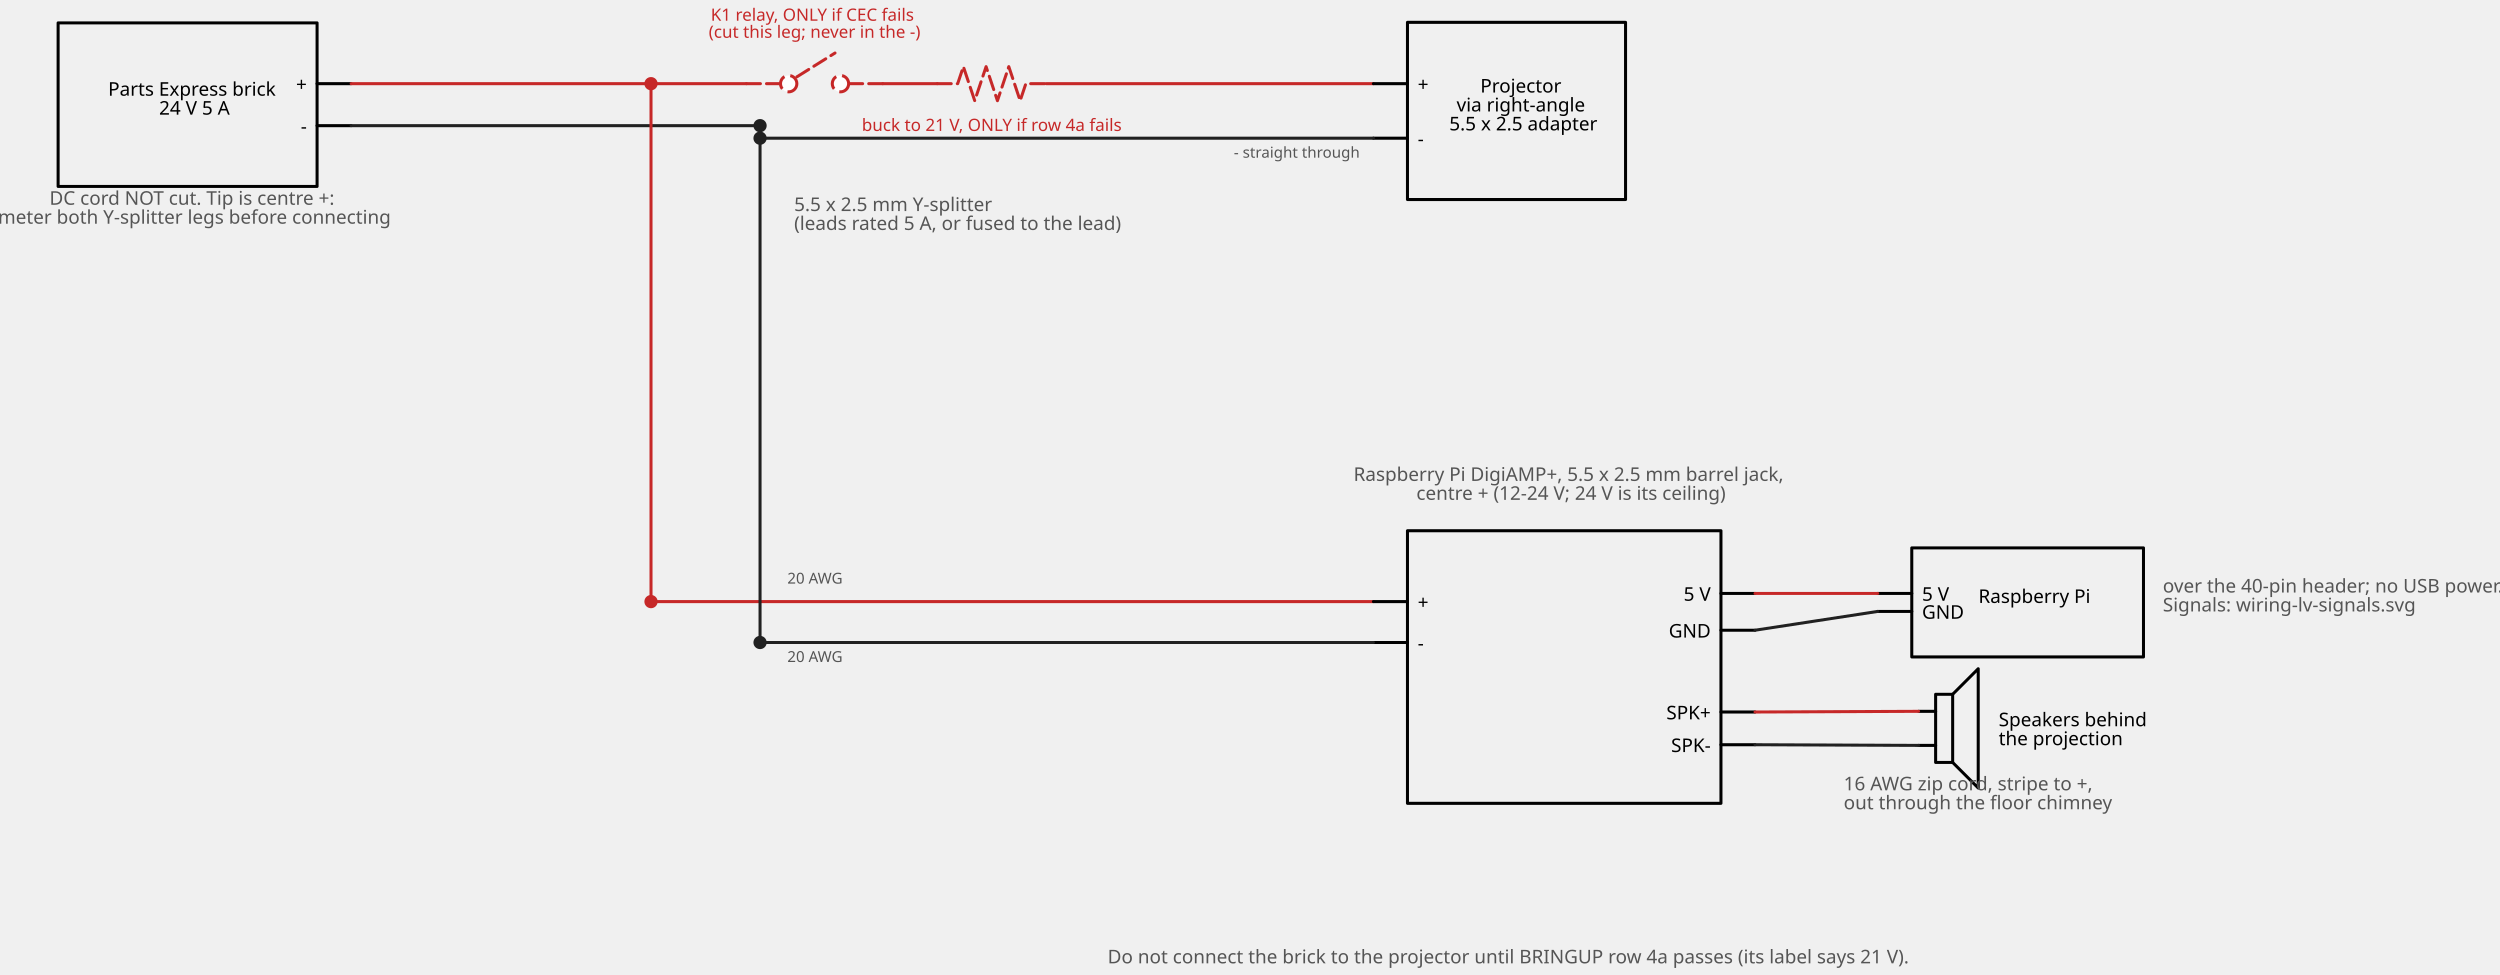
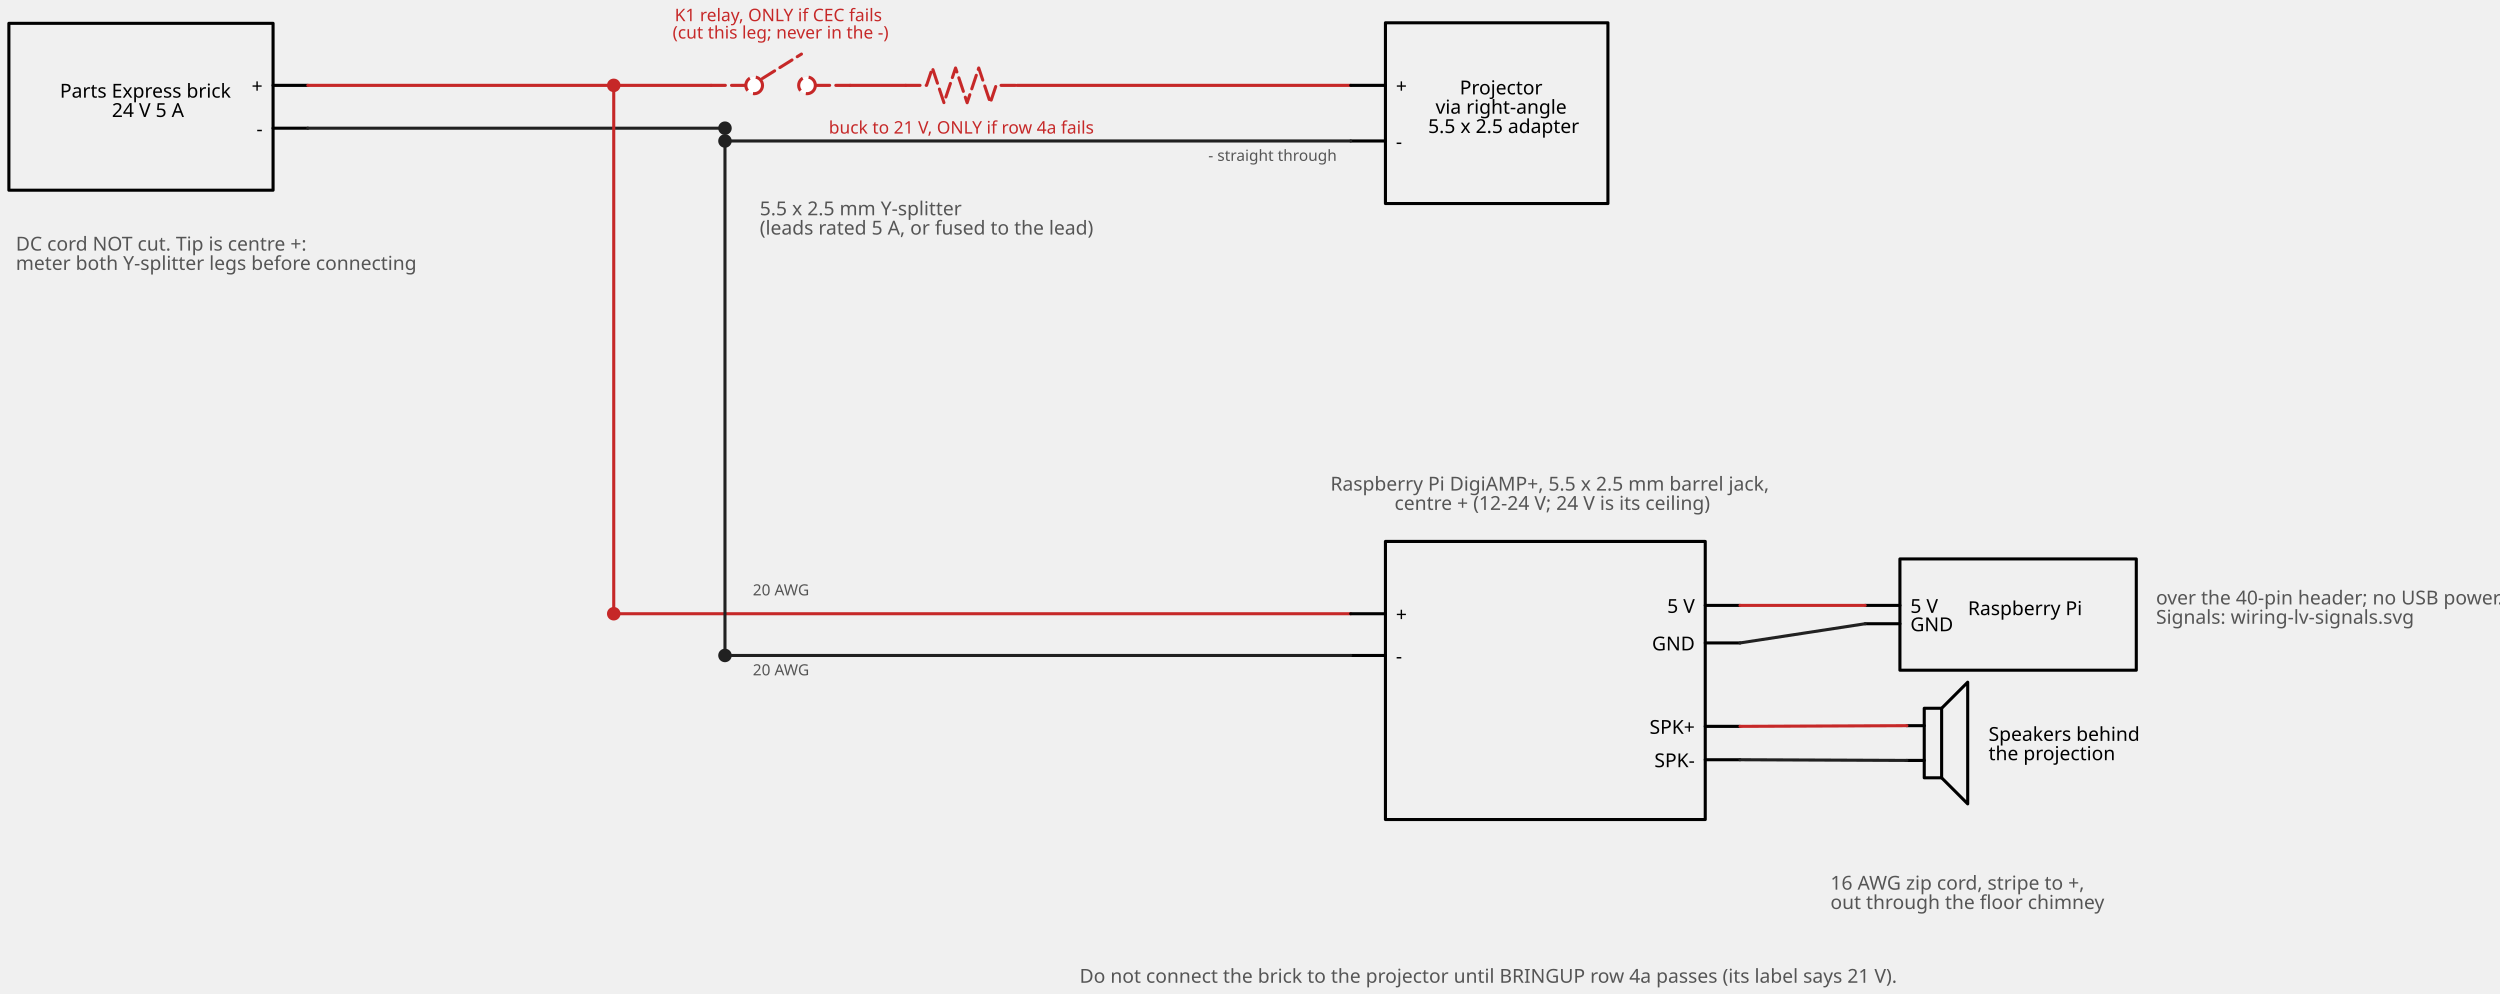
- <svg xmlns="http://www.w3.org/2000/svg" xml:lang="en" height="514.615pt" width="1320.633pt" viewBox="-185.5 -65.8 1320.633 514.615">
+ <svg xmlns="http://www.w3.org/2000/svg" xml:lang="en" height="514.615pt" width="1294.533pt" viewBox="-159.4 -65.8 1294.533 514.615">
  <polygon points="837,300.96 837,336.96 846,336.96 846,300.96 " style="stroke:black;fill:none;stroke-width:1.6;stroke-dasharray:-;stroke-linecap:round;stroke-linejoin:round;" />
  <polyline points="846,300.96 859.5,287.46 859.5,350.46 846,336.96 " style="stroke:black;fill:none;stroke-width:1.6;stroke-dasharray:-;stroke-linecap:round;stroke-linejoin:round;" />
  <path d="M -154.8,32.688 L -18,32.688 L -18,-53.712 L -154.8,-53.712 L -154.8,32.688" style="stroke:black;fill:none;stroke-width:1.6;stroke-dasharray:-;stroke-linecap:round;stroke-linejoin:round;" />
  <path d="M -18.0,-21.6 L 0,-21.6" style="stroke:black;fill:none;stroke-width:1.6;stroke-dasharray:-;stroke-linecap:round;stroke-linejoin:round;" />
  <path d="M -18.0,0.576 L 0,0.576" style="stroke:black;fill:none;stroke-width:1.6;stroke-dasharray:-;stroke-linecap:round;stroke-linejoin:round;" />
  <path d="M 0.0,-21.6 L 79.2,-21.6 L 158.4,-21.6" style="stroke:#c62828;fill:none;stroke-width:1.6;stroke-dasharray:-;stroke-linecap:round;stroke-linejoin:round;" />
  <path d="M 0.0,0.576 L 108,0.576 L 216,0.576" style="stroke:#212121;fill:none;stroke-width:1.6;stroke-dasharray:-;stroke-linecap:round;stroke-linejoin:round;" />
  <path d="M 158.4,-21.6 L 183.6,-21.6 L 208.8,-21.6" style="stroke:#c62828;fill:none;stroke-width:1.6;stroke-dasharray:-;stroke-linecap:round;stroke-linejoin:round;" />
  <path d="M 208.8,-21.6 L 226.8,-21.6 M 235.44,-25.2 L 255.6,-37.8 M 262.8,-21.6 L 280.8,-21.6" style="stroke:#c62828;fill:none;stroke-width:1.6;stroke-dasharray:7.4,3.2;stroke-linecap:round;stroke-linejoin:round;" />
  <path d="M 280.8,-21.6 L 295.2,-21.6 L 309.6,-21.6" style="stroke:#c62828;fill:none;stroke-width:1.6;stroke-dasharray:-;stroke-linecap:round;stroke-linejoin:round;" />
  <path d="M 309.6,-21.6 L 320.4,-21.6 L 323.4,-30.6 L 329.4,-12.6 L 335.4,-30.6 L 341.4,-12.6 L 347.4,-30.6 L 353.4,-12.6 L 356.4,-21.6 L 367.2,-21.6" style="stroke:#c62828;fill:none;stroke-width:1.6;stroke-dasharray:7.4,3.2;stroke-linecap:round;stroke-linejoin:round;" />
  <path d="M 367.2,-21.6 L 453.6,-21.6 L 540,-21.6" style="stroke:#c62828;fill:none;stroke-width:1.6;stroke-dasharray:-;stroke-linecap:round;stroke-linejoin:round;" />
  <path d="M 558.0,39.6 L 673.2,39.6 L 673.2,-54 L 558,-54 L 558,39.6" style="stroke:black;fill:none;stroke-width:1.6;stroke-dasharray:-;stroke-linecap:round;stroke-linejoin:round;" />
  <path d="M 558.0,-21.6 L 540,-21.6" style="stroke:black;fill:none;stroke-width:1.6;stroke-dasharray:-;stroke-linecap:round;stroke-linejoin:round;" />
  <path d="M 558.0,7.2 L 540,7.2" style="stroke:black;fill:none;stroke-width:1.6;stroke-dasharray:-;stroke-linecap:round;stroke-linejoin:round;" />
  <path d="M 216.0,7.2 L 378,7.2 L 540,7.2" style="stroke:#212121;fill:none;stroke-width:1.6;stroke-dasharray:-;stroke-linecap:round;stroke-linejoin:round;" />
  <path d="M 158.4,-21.6 L 158.4,115.2 L 158.4,252" style="stroke:#c62828;fill:none;stroke-width:1.6;stroke-dasharray:-;stroke-linecap:round;stroke-linejoin:round;" />
  <path d="M 158.4,252.0 L 349.2,252 L 540,252" style="stroke:#c62828;fill:none;stroke-width:1.6;stroke-dasharray:-;stroke-linecap:round;stroke-linejoin:round;" />
  <path d="M 558.0,358.56 L 723.6,358.56 L 723.6,214.56 L 558,214.56 L 558,358.56" style="stroke:black;fill:none;stroke-width:1.6;stroke-dasharray:-;stroke-linecap:round;stroke-linejoin:round;" />
  <path d="M 558.0,252.0 L 540,252" style="stroke:black;fill:none;stroke-width:1.6;stroke-dasharray:-;stroke-linecap:round;stroke-linejoin:round;" />
  <path d="M 558.0,273.6 L 540,273.6" style="stroke:black;fill:none;stroke-width:1.6;stroke-dasharray:-;stroke-linecap:round;stroke-linejoin:round;" />
  <path d="M 723.6,247.68 L 741.6,247.68" style="stroke:black;fill:none;stroke-width:1.6;stroke-dasharray:-;stroke-linecap:round;stroke-linejoin:round;" />
  <path d="M 723.6,267.12 L 741.6,267.12" style="stroke:black;fill:none;stroke-width:1.6;stroke-dasharray:-;stroke-linecap:round;stroke-linejoin:round;" />
  <path d="M 723.6,310.32 L 741.6,310.32" style="stroke:black;fill:none;stroke-width:1.6;stroke-dasharray:-;stroke-linecap:round;stroke-linejoin:round;" />
  <path d="M 723.6,327.6 L 741.6,327.6" style="stroke:black;fill:none;stroke-width:1.6;stroke-dasharray:-;stroke-linecap:round;stroke-linejoin:round;" />
  <path d="M 216.0,7.2 L 216,140.4 L 216,273.6" style="stroke:#212121;fill:none;stroke-width:1.6;stroke-dasharray:-;stroke-linecap:round;stroke-linejoin:round;" />
  <path d="M 216.0,273.6 L 378,273.6 L 540,273.6" style="stroke:#212121;fill:none;stroke-width:1.6;stroke-dasharray:-;stroke-linecap:round;stroke-linejoin:round;" />
  <path d="M 824.4,281.232 L 946.8,281.232 L 946.8,223.632 L 824.4,223.632 L 824.4,281.232" style="stroke:black;fill:none;stroke-width:1.6;stroke-dasharray:-;stroke-linecap:round;stroke-linejoin:round;" />
  <path d="M 824.4,247.68 L 806.4,247.68" style="stroke:black;fill:none;stroke-width:1.6;stroke-dasharray:-;stroke-linecap:round;stroke-linejoin:round;" />
  <path d="M 824.4,257.184 L 806.4,257.184" style="stroke:black;fill:none;stroke-width:1.6;stroke-dasharray:-;stroke-linecap:round;stroke-linejoin:round;" />
  <path d="M 741.6,247.68 L 774,247.68 L 806.4,247.68" style="stroke:#c62828;fill:none;stroke-width:1.6;stroke-dasharray:-;stroke-linecap:round;stroke-linejoin:round;" />
  <path d="M 741.6,267.12 L 774,262.152 L 806.4,257.184" style="stroke:#212121;fill:none;stroke-width:1.6;stroke-dasharray:-;stroke-linecap:round;stroke-linejoin:round;" />
  <path d="M 828.0,309.96 L 837,309.96" style="stroke:black;fill:none;stroke-width:1.6;stroke-dasharray:-;stroke-linecap:round;stroke-linejoin:round;" />
  <path d="M 828.0,327.96 L 837,327.96" style="stroke:black;fill:none;stroke-width:1.6;stroke-dasharray:-;stroke-linecap:round;stroke-linejoin:round;" />
  <path d="M 741.6,310.32 L 784.8,310.14 L 828,309.96" style="stroke:#c62828;fill:none;stroke-width:1.6;stroke-dasharray:-;stroke-linecap:round;stroke-linejoin:round;" />
  <path d="M 741.6,327.6 L 784.8,327.78 L 828,327.96" style="stroke:#212121;fill:none;stroke-width:1.6;stroke-dasharray:-;stroke-linecap:round;stroke-linejoin:round;" />
  <text x="-23.4" y="-31.6" dominant-baseline="central" fill="black" font-size="10" font-family="sans" text-anchor="end">
    <tspan x="-23.4" dy="10">+</tspan>
  </text>
  <text x="-23.4" y="-9.424" dominant-baseline="central" fill="black" font-size="10" font-family="sans" text-anchor="end">
    <tspan x="-23.4" dy="10">-</tspan>
  </text>
  <text x="-82.8" y="-29.112" dominant-baseline="central" fill="black" font-size="10" font-family="sans" text-anchor="middle">
    <tspan x="-82.8" dy="10">Parts Express brick</tspan>
    <tspan x="-82.8" dy="10">24 V 5 A</tspan>
  </text>
-   <text x="-82.8" y="28.488" dominant-baseline="central" fill="#555555" font-size="10" font-family="sans" text-anchor="middle">
-     <tspan x="-82.8" dy="10">DC cord NOT cut. Tip is centre +:</tspan>
-     <tspan x="-82.8" dy="10">meter both Y-splitter legs before connecting</tspan>
+   <text x="-151.2" y="50.088" dominant-baseline="central" fill="#555555" font-size="10" font-family="sans" text-anchor="start">
+     <tspan x="-151.2" dy="10">DC cord NOT cut. Tip is centre +:</tspan>
+     <tspan x="-151.2" dy="10">meter both Y-splitter legs before connecting</tspan>
  </text>
  <text x="234.0" y="31.8" dominant-baseline="central" fill="#555555" font-size="10" font-family="sans" text-anchor="start">
    <tspan x="234.0" dy="10">5.5 x 2.5 mm Y-splitter</tspan>
    <tspan x="234.0" dy="10">(leads rated 5 A, or fused to the lead)</tspan>
  </text>
  <circle cx="231.12" cy="-21.6" r="4.32" style="stroke:#c62828;fill:white;stroke-width:1.6;stroke-dasharray:7.4,3.2;" />
  <circle cx="258.48" cy="-21.6" r="4.32" style="stroke:#c62828;fill:white;stroke-width:1.6;stroke-dasharray:7.4,3.2;" />
  <text x="244.8" y="-61.2" dominant-baseline="ideographic" fill="#c62828" font-size="9" font-family="sans" text-anchor="middle">
    <tspan x="244.8" dy="9">K1 relay, ONLY if CEC fails</tspan>
    <tspan x="244.8" dy="9">(cut this leg; never in the -)</tspan>
  </text>
  <text x="338.4" y="-12.6" dominant-baseline="hanging" fill="#c62828" font-size="9" font-family="sans" text-anchor="middle">
    <tspan x="338.4" dy="9">buck to 21 V, ONLY if row 4a fails</tspan>
  </text>
  <text x="563.4" y="-31.6" dominant-baseline="central" fill="black" font-size="10" font-family="sans" text-anchor="start">
    <tspan x="563.4" dy="10">+</tspan>
  </text>
  <text x="563.4" y="-2.8" dominant-baseline="central" fill="black" font-size="10" font-family="sans" text-anchor="start">
    <tspan x="563.4" dy="10">-</tspan>
  </text>
  <text x="619.2" y="-30.8" dominant-baseline="central" fill="black" font-size="10" font-family="sans" text-anchor="middle">
    <tspan x="619.2" dy="10">Projector</tspan>
    <tspan x="619.2" dy="10">via right-angle</tspan>
    <tspan x="619.2" dy="10">5.5 x 2.5 adapter</tspan>
  </text>
  <text x="532.8" y="6.4" dominant-baseline="central" fill="#555555" font-size="8" font-family="sans" text-anchor="end">
    <tspan x="532.8" dy="8">- straight through</tspan>
  </text>
  <text x="230.4" y="231.4" dominant-baseline="central" fill="#555555" font-size="8" font-family="sans" text-anchor="start">
    <tspan x="230.4" dy="8">20 AWG</tspan>
  </text>
  <text x="563.4" y="242.0" dominant-baseline="central" fill="black" font-size="10" font-family="sans" text-anchor="start">
    <tspan x="563.4" dy="10">+</tspan>
  </text>
  <text x="563.4" y="263.6" dominant-baseline="central" fill="black" font-size="10" font-family="sans" text-anchor="start">
    <tspan x="563.4" dy="10">-</tspan>
  </text>
  <text x="718.2" y="237.68" dominant-baseline="central" fill="black" font-size="10" font-family="sans" text-anchor="end">
    <tspan x="718.2" dy="10">5 V</tspan>
  </text>
  <text x="718.2" y="257.12" dominant-baseline="central" fill="black" font-size="10" font-family="sans" text-anchor="end">
    <tspan x="718.2" dy="10">GND</tspan>
  </text>
  <text x="718.2" y="300.32" dominant-baseline="central" fill="black" font-size="10" font-family="sans" text-anchor="end">
    <tspan x="718.2" dy="10">SPK+</tspan>
  </text>
  <text x="718.2" y="317.6" dominant-baseline="central" fill="black" font-size="10" font-family="sans" text-anchor="end">
    <tspan x="718.2" dy="10">SPK-</tspan>
  </text>
  <text x="644.4" y="174.36" dominant-baseline="central" fill="#555555" font-size="10" font-family="sans" text-anchor="middle">
    <tspan x="644.4" dy="10">Raspberry Pi DigiAMP+, 5.5 x 2.5 mm barrel jack,</tspan>
    <tspan x="644.4" dy="10">centre + (12-24 V; 24 V is its ceiling)</tspan>
  </text>
  <text x="230.4" y="272.8" dominant-baseline="central" fill="#555555" font-size="8" font-family="sans" text-anchor="start">
    <tspan x="230.4" dy="8">20 AWG</tspan>
  </text>
  <text x="829.8" y="237.68" dominant-baseline="central" fill="black" font-size="10" font-family="sans" text-anchor="start">
    <tspan x="829.8" dy="10">5 V</tspan>
  </text>
  <text x="829.8" y="247.184" dominant-baseline="central" fill="black" font-size="10" font-family="sans" text-anchor="start">
    <tspan x="829.8" dy="10">GND</tspan>
  </text>
  <text x="889.2" y="238.832" dominant-baseline="central" fill="black" font-size="10" font-family="sans" text-anchor="middle">
    <tspan x="889.2" dy="10">Raspberry Pi</tspan>
  </text>
  <text x="957.013" y="233.328" dominant-baseline="central" fill="#555555" font-size="10" font-family="sans" text-anchor="start">
    <tspan x="957.013" dy="10">over the 40-pin header; no USB power.</tspan>
    <tspan x="957.013" dy="10">Signals: wiring-lv-signals.svg</tspan>
  </text>
  <text x="870.3" y="303.96" dominant-baseline="central" fill="black" font-size="10" font-family="sans" text-anchor="start">
    <tspan x="870.3" dy="10">Speakers behind</tspan>
    <tspan x="870.3" dy="10">the projection</tspan>
  </text>
-   <text x="788.415" y="337.815" dominant-baseline="central" fill="#555555" font-size="10" font-family="sans" text-anchor="start">
+   <text x="788.415" y="381.015" dominant-baseline="central" fill="#555555" font-size="10" font-family="sans" text-anchor="start">
    <tspan x="788.415" dy="10">16 AWG zip cord, stripe to +,</tspan>
    <tspan x="788.415" dy="10">out through the floor chimney</tspan>
  </text>
  <text x="399.615" y="429.215" dominant-baseline="central" fill="#555555" font-size="10" font-family="sans" text-anchor="start">
    <tspan x="399.615" dy="10">Do not connect the brick to the projector until BRINGUP row 4a passes (its label says 21 V).</tspan>
  </text>
  <circle cx="158.4" cy="-21.6" r="2.7" style="stroke:#c62828;fill:#c62828;stroke-width:1.6;stroke-dasharray:-;" />
  <circle cx="216" cy="0.576" r="2.7" style="stroke:#212121;fill:#212121;stroke-width:1.6;stroke-dasharray:-;" />
  <circle cx="216" cy="7.2" r="2.7" style="stroke:#212121;fill:#212121;stroke-width:1.6;stroke-dasharray:-;" />
  <circle cx="158.4" cy="252" r="2.7" style="stroke:#c62828;fill:#c62828;stroke-width:1.6;stroke-dasharray:-;" />
  <circle cx="216" cy="273.6" r="2.7" style="stroke:#212121;fill:#212121;stroke-width:1.6;stroke-dasharray:-;" />
</svg>
